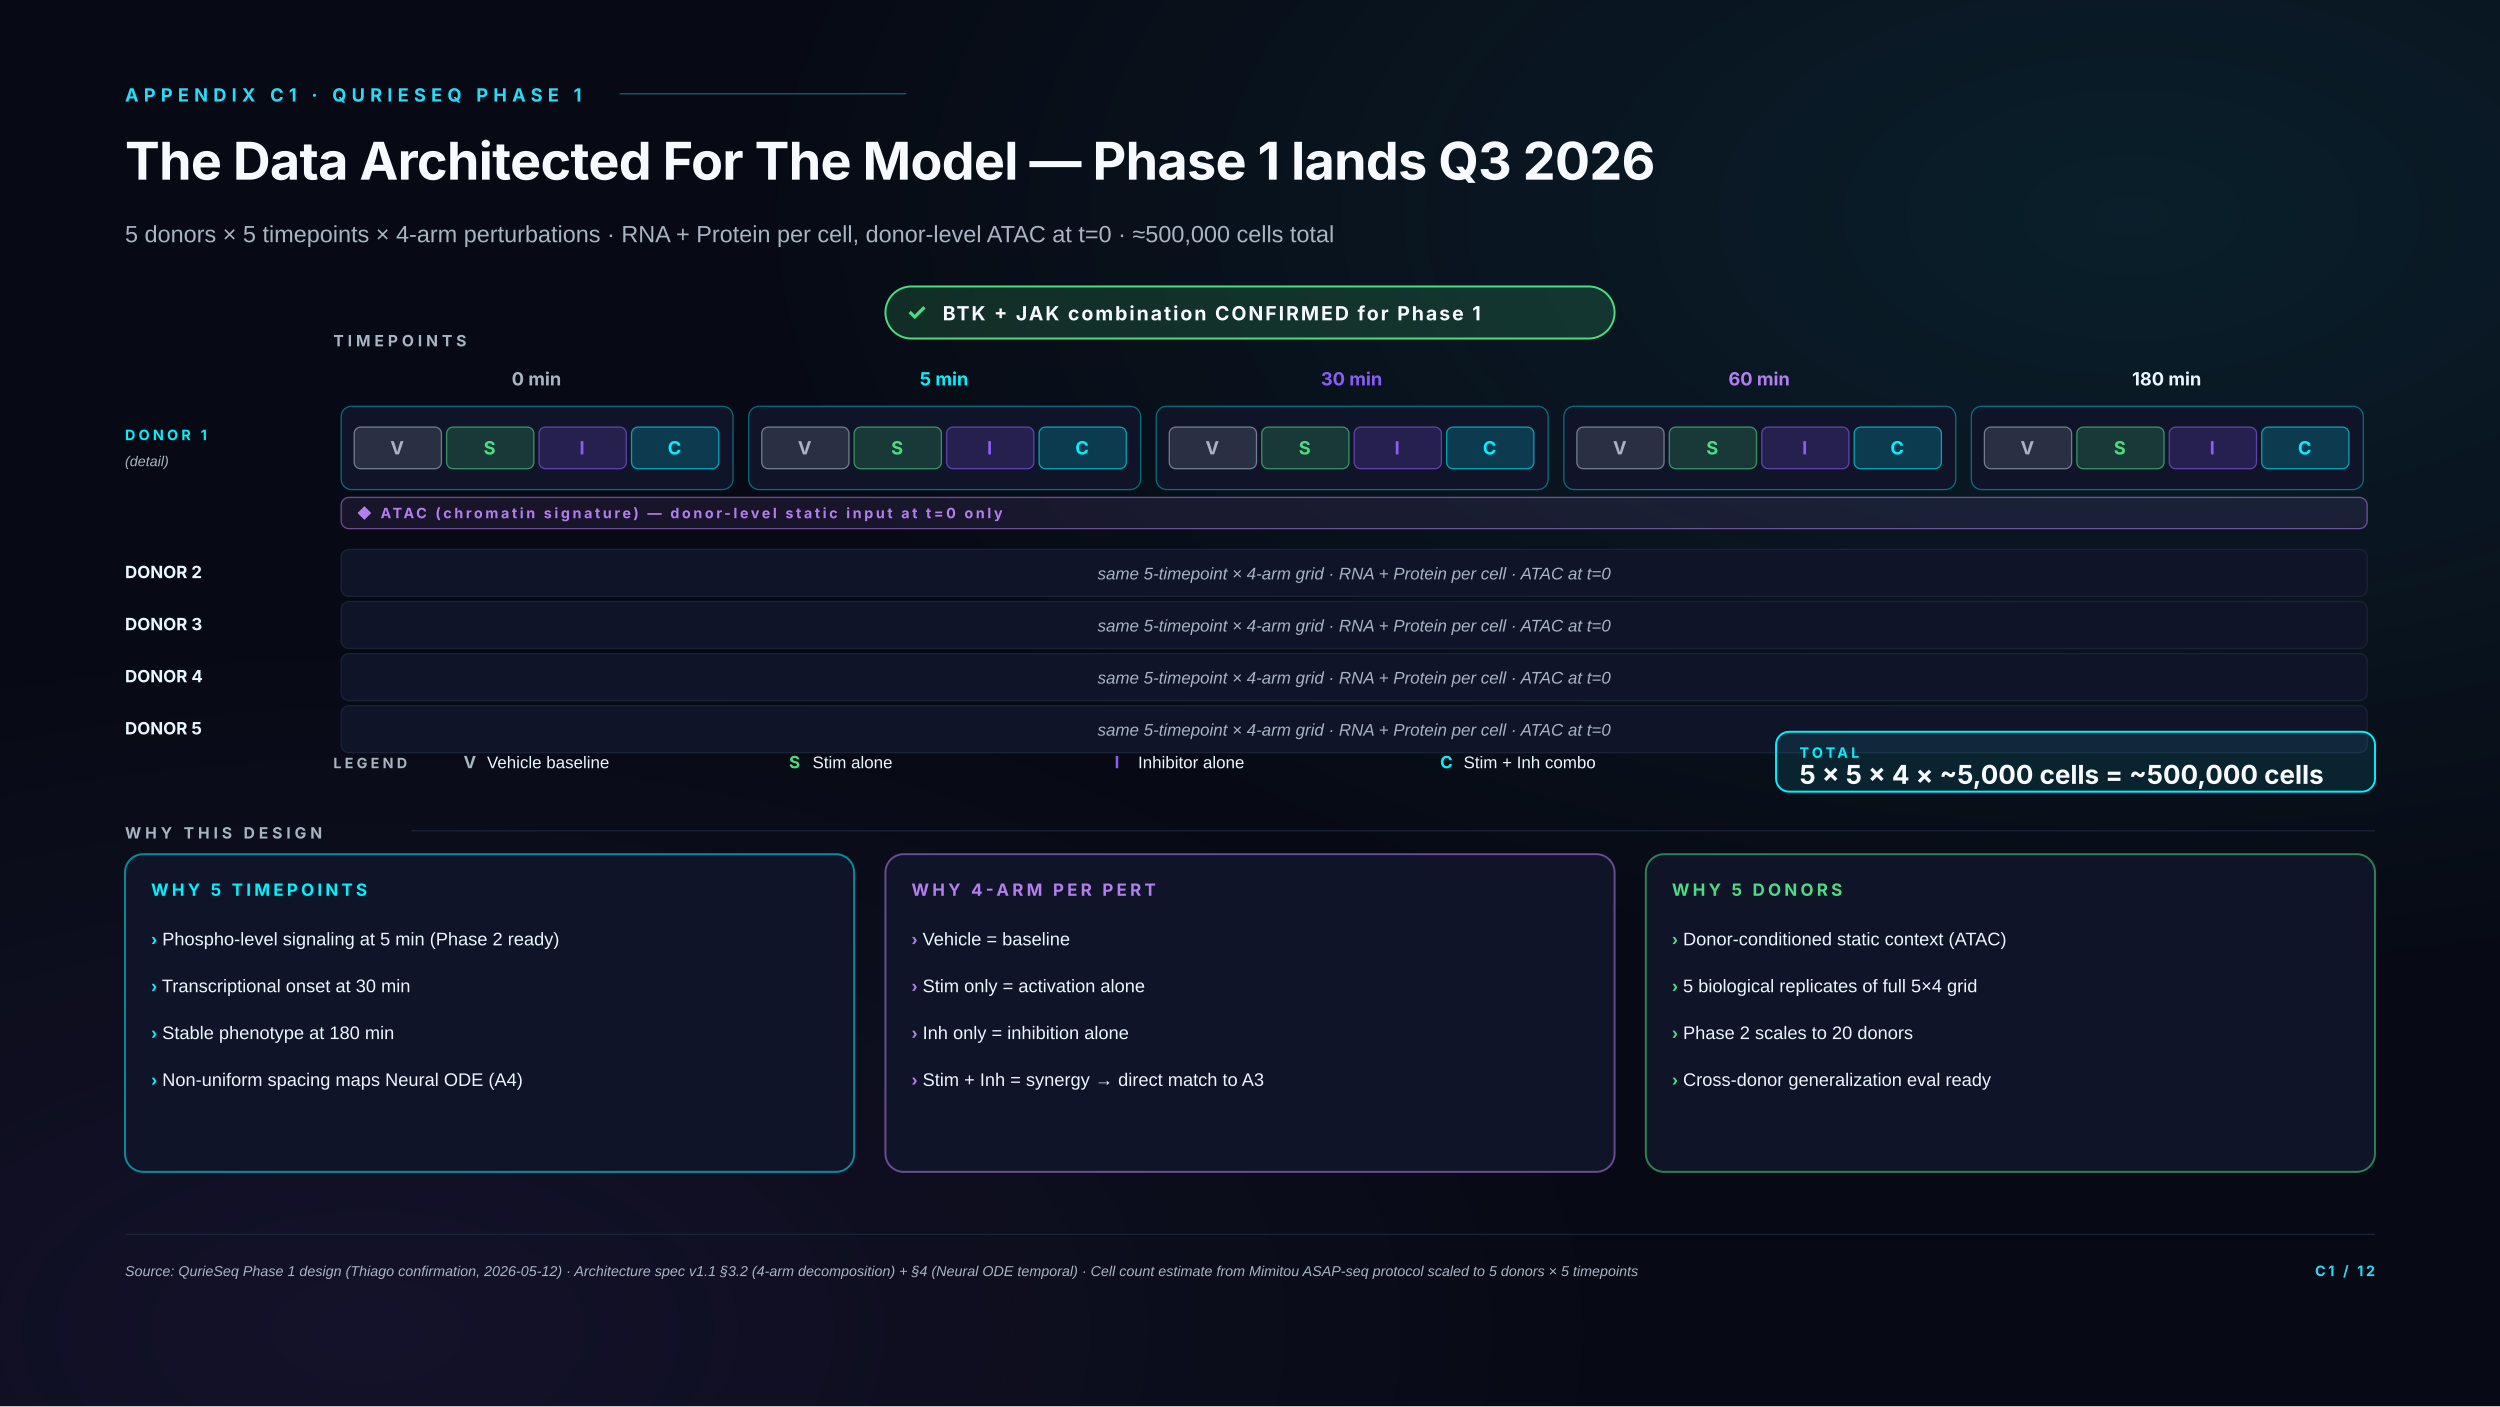
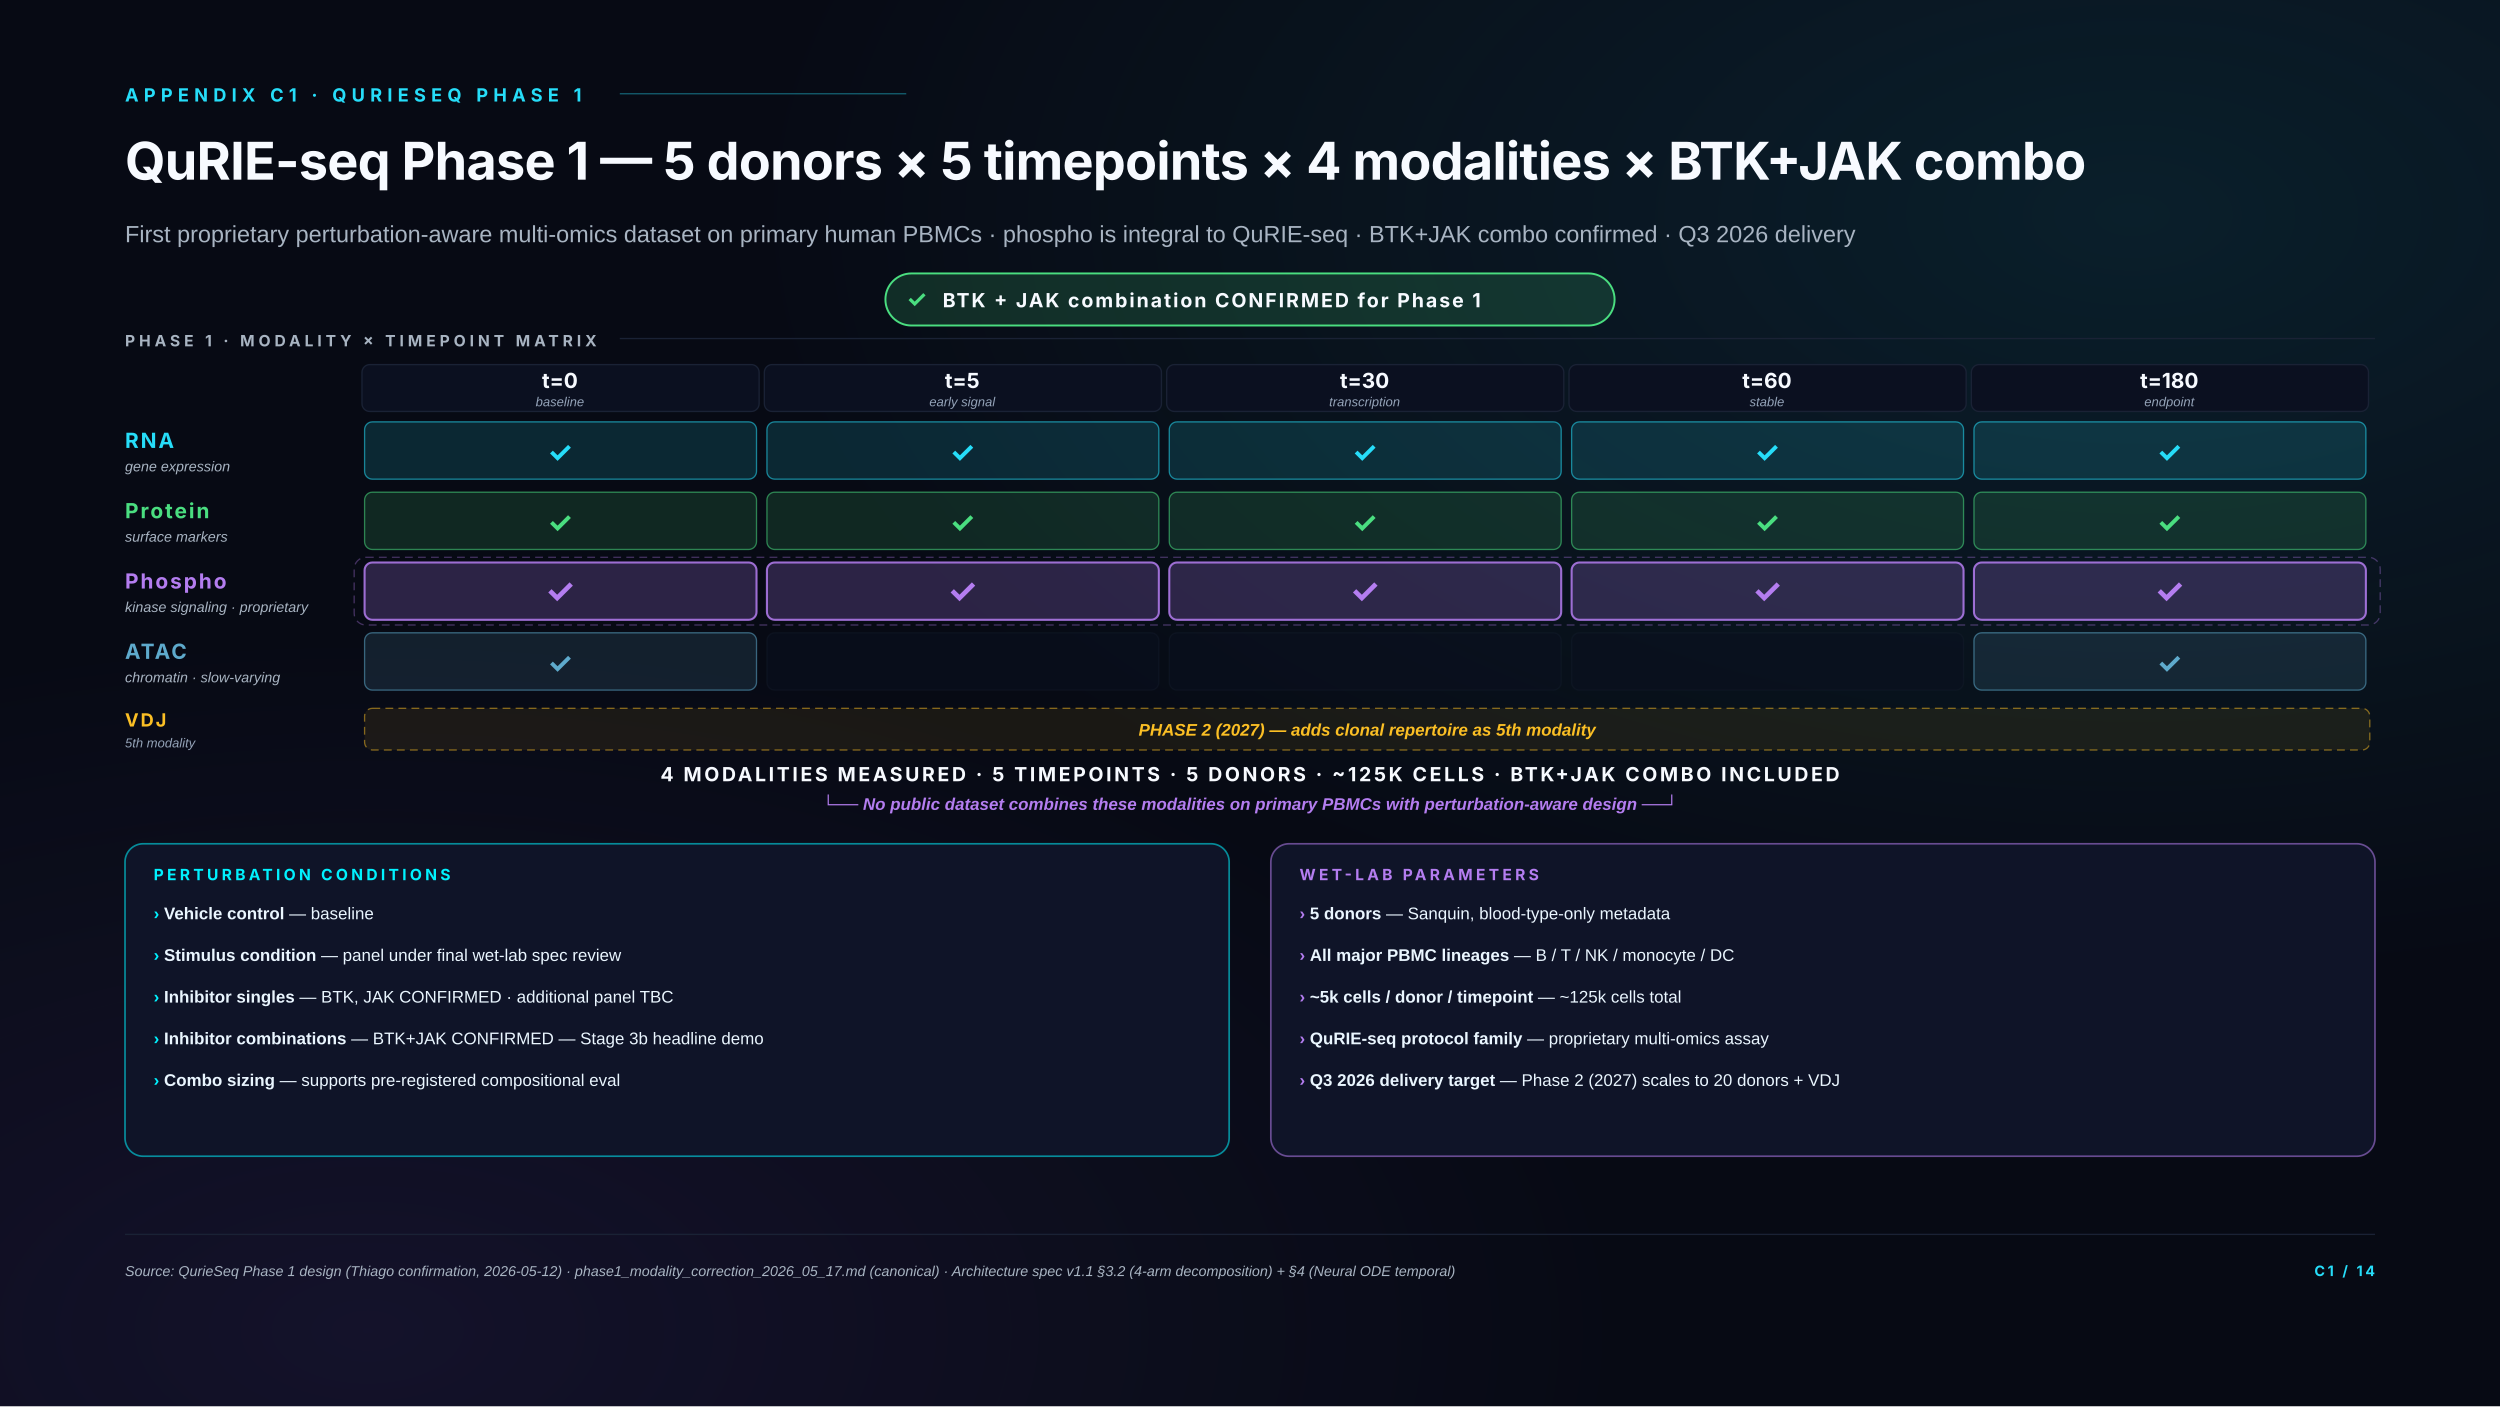
- <svg xmlns="http://www.w3.org/2000/svg" viewBox="0 0 1920 1080" width="1920" height="1080" role="img" aria-label="AIVC QurieSeq Phase 1 experimental design">
+ <svg xmlns="http://www.w3.org/2000/svg" viewBox="0 0 1920 1080" width="1920" height="1080" role="img" aria-label="AIVC QuRIE-seq Phase 1 modality × timepoint matrix">
  <rect width="1920" height="1080" fill="#070A14" />
  <defs>
    <radialGradient id="glow1" cx="0.85" cy="0.15" r="0.55">
      <stop offset="0%" stop-color="#26DDF9" stop-opacity="0.10" />
      <stop offset="100%" stop-color="#26DDF9" stop-opacity="0" />
    </radialGradient>
    <radialGradient id="glow2" cx="0.15" cy="0.95" r="0.5">
      <stop offset="0%" stop-color="#8B5CF6" stop-opacity="0.10" />
      <stop offset="100%" stop-color="#8B5CF6" stop-opacity="0" />
    </radialGradient>
  </defs>
  <rect width="1920" height="1080" fill="url(#glow1)" />
  <rect width="1920" height="1080" fill="url(#glow2)" />
  <text x="96" y="78" fill="#26DDF9" font-family="Inter, -apple-system, 'Helvetica Neue', Arial, sans-serif" font-size="14" font-weight="700" letter-spacing="4">APPENDIX C1 · QURIESEQ PHASE 1</text>
  <line x1="476" y1="72" x2="696" y2="72" stroke="#26DDF9" stroke-opacity="0.4" stroke-width="1" />
-   <text x="96" y="138" fill="#F7FAFF" font-family="Inter, -apple-system, 'Helvetica Neue', Arial, sans-serif" font-size="40" font-weight="700" letter-spacing="-0.5">The Data Architected For The Model — Phase 1 lands Q3 2026</text>
-   <text x="96" y="186" fill="#A8B4C2" font-family="Arial, Inter, 'Helvetica Neue', sans-serif" font-size="18" font-weight="400">5 donors × 5 timepoints × 4-arm perturbations · RNA + Protein per cell, donor-level ATAC at t=0 · ≈500,000 cells total</text>
-   <rect x="680" y="220" width="560" height="40" rx="20" fill="#4ADE80" fill-opacity="0.16" stroke="#4ADE80" stroke-width="1.5" />
-   <text x="696" y="246" fill="#4ADE80" font-family="Inter, -apple-system, 'Helvetica Neue', Arial, sans-serif" font-size="18" font-weight="700">✓</text>
-   <text x="724" y="246" fill="#F7FAFF" font-family="Inter, -apple-system, 'Helvetica Neue', Arial, sans-serif" font-size="15" font-weight="700" letter-spacing="1.5">BTK + JAK combination CONFIRMED for Phase 1</text>
-   <text x="256" y="266" fill="#A8B4C2" font-family="Inter, -apple-system, 'Helvetica Neue', Arial, sans-serif" font-size="12" font-weight="700" letter-spacing="3">TIMEPOINTS</text>
-   <text x="412" y="296" fill="#A8B4C2" font-family="Inter, -apple-system, 'Helvetica Neue', Arial, sans-serif" font-size="14" font-weight="700" text-anchor="middle">0 min</text>
-   <text x="725" y="296" fill="#00F2FF" font-family="Inter, -apple-system, 'Helvetica Neue', Arial, sans-serif" font-size="14" font-weight="700" text-anchor="middle">5 min</text>
-   <text x="1038" y="296" fill="#8B5CF6" font-family="Inter, -apple-system, 'Helvetica Neue', Arial, sans-serif" font-size="14" font-weight="700" text-anchor="middle">30 min</text>
-   <text x="1351" y="296" fill="#B47DF0" font-family="Inter, -apple-system, 'Helvetica Neue', Arial, sans-serif" font-size="14" font-weight="700" text-anchor="middle">60 min</text>
-   <text x="1664" y="296" fill="#EAF6FF" font-family="Inter, -apple-system, 'Helvetica Neue', Arial, sans-serif" font-size="14" font-weight="700" text-anchor="middle">180 min</text>
-   <text x="96" y="338" fill="#00F2FF" font-family="Inter, -apple-system, 'Helvetica Neue', Arial, sans-serif" font-size="11" font-weight="700" letter-spacing="2.5">DONOR 1</text>
-   <text x="96" y="358" fill="#A8B4C2" font-family="Arial, Inter, 'Helvetica Neue', sans-serif" font-size="11" font-weight="400" font-style="italic">(detail)</text>
-   <rect x="262" y="312" width="301" height="64" rx="8" fill="#0F1428" stroke="#00F2FF" stroke-width="1" stroke-opacity="0.4" />
-   <rect x="272" y="328" width="67" height="32" rx="5" fill="#A8B4C2" fill-opacity="0.18" stroke="#A8B4C2" stroke-width="1" stroke-opacity="0.6" />
-   <text x="305" y="349" fill="#A8B4C2" font-family="Inter, -apple-system, 'Helvetica Neue', Arial, sans-serif" font-size="14" font-weight="700" text-anchor="middle">V</text>
-   <rect x="343" y="328" width="67" height="32" rx="5" fill="#4ADE80" fill-opacity="0.18" stroke="#4ADE80" stroke-width="1" stroke-opacity="0.6" />
-   <text x="376" y="349" fill="#4ADE80" font-family="Inter, -apple-system, 'Helvetica Neue', Arial, sans-serif" font-size="14" font-weight="700" text-anchor="middle">S</text>
-   <rect x="414" y="328" width="67" height="32" rx="5" fill="#8B5CF6" fill-opacity="0.18" stroke="#8B5CF6" stroke-width="1" stroke-opacity="0.6" />
-   <text x="447" y="349" fill="#8B5CF6" font-family="Inter, -apple-system, 'Helvetica Neue', Arial, sans-serif" font-size="14" font-weight="700" text-anchor="middle">I</text>
-   <rect x="485" y="328" width="67" height="32" rx="5" fill="#00F2FF" fill-opacity="0.18" stroke="#00F2FF" stroke-width="1" stroke-opacity="0.6" />
-   <text x="518" y="349" fill="#00F2FF" font-family="Inter, -apple-system, 'Helvetica Neue', Arial, sans-serif" font-size="14" font-weight="700" text-anchor="middle">C</text>
-   <rect x="575" y="312" width="301" height="64" rx="8" fill="#0F1428" stroke="#00F2FF" stroke-width="1" stroke-opacity="0.4" />
-   <rect x="585" y="328" width="67" height="32" rx="5" fill="#A8B4C2" fill-opacity="0.18" stroke="#A8B4C2" stroke-width="1" stroke-opacity="0.6" />
-   <text x="618" y="349" fill="#A8B4C2" font-family="Inter, -apple-system, 'Helvetica Neue', Arial, sans-serif" font-size="14" font-weight="700" text-anchor="middle">V</text>
-   <rect x="656" y="328" width="67" height="32" rx="5" fill="#4ADE80" fill-opacity="0.18" stroke="#4ADE80" stroke-width="1" stroke-opacity="0.6" />
-   <text x="689" y="349" fill="#4ADE80" font-family="Inter, -apple-system, 'Helvetica Neue', Arial, sans-serif" font-size="14" font-weight="700" text-anchor="middle">S</text>
-   <rect x="727" y="328" width="67" height="32" rx="5" fill="#8B5CF6" fill-opacity="0.18" stroke="#8B5CF6" stroke-width="1" stroke-opacity="0.6" />
-   <text x="760" y="349" fill="#8B5CF6" font-family="Inter, -apple-system, 'Helvetica Neue', Arial, sans-serif" font-size="14" font-weight="700" text-anchor="middle">I</text>
-   <rect x="798" y="328" width="67" height="32" rx="5" fill="#00F2FF" fill-opacity="0.18" stroke="#00F2FF" stroke-width="1" stroke-opacity="0.6" />
-   <text x="831" y="349" fill="#00F2FF" font-family="Inter, -apple-system, 'Helvetica Neue', Arial, sans-serif" font-size="14" font-weight="700" text-anchor="middle">C</text>
-   <rect x="888" y="312" width="301" height="64" rx="8" fill="#0F1428" stroke="#00F2FF" stroke-width="1" stroke-opacity="0.4" />
-   <rect x="898" y="328" width="67" height="32" rx="5" fill="#A8B4C2" fill-opacity="0.18" stroke="#A8B4C2" stroke-width="1" stroke-opacity="0.6" />
-   <text x="931" y="349" fill="#A8B4C2" font-family="Inter, -apple-system, 'Helvetica Neue', Arial, sans-serif" font-size="14" font-weight="700" text-anchor="middle">V</text>
-   <rect x="969" y="328" width="67" height="32" rx="5" fill="#4ADE80" fill-opacity="0.18" stroke="#4ADE80" stroke-width="1" stroke-opacity="0.6" />
-   <text x="1002" y="349" fill="#4ADE80" font-family="Inter, -apple-system, 'Helvetica Neue', Arial, sans-serif" font-size="14" font-weight="700" text-anchor="middle">S</text>
-   <rect x="1040" y="328" width="67" height="32" rx="5" fill="#8B5CF6" fill-opacity="0.18" stroke="#8B5CF6" stroke-width="1" stroke-opacity="0.6" />
-   <text x="1073" y="349" fill="#8B5CF6" font-family="Inter, -apple-system, 'Helvetica Neue', Arial, sans-serif" font-size="14" font-weight="700" text-anchor="middle">I</text>
-   <rect x="1111" y="328" width="67" height="32" rx="5" fill="#00F2FF" fill-opacity="0.18" stroke="#00F2FF" stroke-width="1" stroke-opacity="0.6" />
-   <text x="1144" y="349" fill="#00F2FF" font-family="Inter, -apple-system, 'Helvetica Neue', Arial, sans-serif" font-size="14" font-weight="700" text-anchor="middle">C</text>
-   <rect x="1201" y="312" width="301" height="64" rx="8" fill="#0F1428" stroke="#00F2FF" stroke-width="1" stroke-opacity="0.4" />
-   <rect x="1211" y="328" width="67" height="32" rx="5" fill="#A8B4C2" fill-opacity="0.18" stroke="#A8B4C2" stroke-width="1" stroke-opacity="0.6" />
-   <text x="1244" y="349" fill="#A8B4C2" font-family="Inter, -apple-system, 'Helvetica Neue', Arial, sans-serif" font-size="14" font-weight="700" text-anchor="middle">V</text>
-   <rect x="1282" y="328" width="67" height="32" rx="5" fill="#4ADE80" fill-opacity="0.18" stroke="#4ADE80" stroke-width="1" stroke-opacity="0.6" />
-   <text x="1315" y="349" fill="#4ADE80" font-family="Inter, -apple-system, 'Helvetica Neue', Arial, sans-serif" font-size="14" font-weight="700" text-anchor="middle">S</text>
-   <rect x="1353" y="328" width="67" height="32" rx="5" fill="#8B5CF6" fill-opacity="0.18" stroke="#8B5CF6" stroke-width="1" stroke-opacity="0.6" />
-   <text x="1386" y="349" fill="#8B5CF6" font-family="Inter, -apple-system, 'Helvetica Neue', Arial, sans-serif" font-size="14" font-weight="700" text-anchor="middle">I</text>
-   <rect x="1424" y="328" width="67" height="32" rx="5" fill="#00F2FF" fill-opacity="0.18" stroke="#00F2FF" stroke-width="1" stroke-opacity="0.6" />
-   <text x="1457" y="349" fill="#00F2FF" font-family="Inter, -apple-system, 'Helvetica Neue', Arial, sans-serif" font-size="14" font-weight="700" text-anchor="middle">C</text>
-   <rect x="1514" y="312" width="301" height="64" rx="8" fill="#0F1428" stroke="#00F2FF" stroke-width="1" stroke-opacity="0.4" />
-   <rect x="1524" y="328" width="67" height="32" rx="5" fill="#A8B4C2" fill-opacity="0.18" stroke="#A8B4C2" stroke-width="1" stroke-opacity="0.6" />
-   <text x="1557" y="349" fill="#A8B4C2" font-family="Inter, -apple-system, 'Helvetica Neue', Arial, sans-serif" font-size="14" font-weight="700" text-anchor="middle">V</text>
-   <rect x="1595" y="328" width="67" height="32" rx="5" fill="#4ADE80" fill-opacity="0.18" stroke="#4ADE80" stroke-width="1" stroke-opacity="0.6" />
-   <text x="1628" y="349" fill="#4ADE80" font-family="Inter, -apple-system, 'Helvetica Neue', Arial, sans-serif" font-size="14" font-weight="700" text-anchor="middle">S</text>
-   <rect x="1666" y="328" width="67" height="32" rx="5" fill="#8B5CF6" fill-opacity="0.18" stroke="#8B5CF6" stroke-width="1" stroke-opacity="0.6" />
-   <text x="1699" y="349" fill="#8B5CF6" font-family="Inter, -apple-system, 'Helvetica Neue', Arial, sans-serif" font-size="14" font-weight="700" text-anchor="middle">I</text>
-   <rect x="1737" y="328" width="67" height="32" rx="5" fill="#00F2FF" fill-opacity="0.18" stroke="#00F2FF" stroke-width="1" stroke-opacity="0.6" />
-   <text x="1770" y="349" fill="#00F2FF" font-family="Inter, -apple-system, 'Helvetica Neue', Arial, sans-serif" font-size="14" font-weight="700" text-anchor="middle">C</text>
-   <rect x="262" y="382" width="1556" height="24" rx="6" fill="#B47DF0" fill-opacity="0.10" stroke="#B47DF0" stroke-width="1" stroke-opacity="0.55" />
-   <text x="274" y="398" fill="#B47DF0" font-family="Inter, -apple-system, 'Helvetica Neue', Arial, sans-serif" font-size="11" font-weight="700" letter-spacing="2">◆ ATAC (chromatin signature) — donor-level static input at t=0 only</text>
-   <text x="96" y="444" fill="#EAF6FF" font-family="Inter, -apple-system, 'Helvetica Neue', Arial, sans-serif" font-size="13" font-weight="700">DONOR 2</text>
-   <rect x="262" y="422" width="1556" height="36" rx="6" fill="#0F1428" stroke="#1A2235" stroke-width="1" />
-   <text x="1040" y="445" fill="#A8B4C2" font-family="Arial, Inter, 'Helvetica Neue', sans-serif" font-size="13" font-weight="400" font-style="italic" text-anchor="middle">same 5-timepoint × 4-arm grid · RNA + Protein per cell · ATAC at t=0</text>
-   <text x="96" y="484" fill="#EAF6FF" font-family="Inter, -apple-system, 'Helvetica Neue', Arial, sans-serif" font-size="13" font-weight="700">DONOR 3</text>
-   <rect x="262" y="462" width="1556" height="36" rx="6" fill="#0F1428" stroke="#1A2235" stroke-width="1" />
-   <text x="1040" y="485" fill="#A8B4C2" font-family="Arial, Inter, 'Helvetica Neue', sans-serif" font-size="13" font-weight="400" font-style="italic" text-anchor="middle">same 5-timepoint × 4-arm grid · RNA + Protein per cell · ATAC at t=0</text>
-   <text x="96" y="524" fill="#EAF6FF" font-family="Inter, -apple-system, 'Helvetica Neue', Arial, sans-serif" font-size="13" font-weight="700">DONOR 4</text>
-   <rect x="262" y="502" width="1556" height="36" rx="6" fill="#0F1428" stroke="#1A2235" stroke-width="1" />
-   <text x="1040" y="525" fill="#A8B4C2" font-family="Arial, Inter, 'Helvetica Neue', sans-serif" font-size="13" font-weight="400" font-style="italic" text-anchor="middle">same 5-timepoint × 4-arm grid · RNA + Protein per cell · ATAC at t=0</text>
-   <text x="96" y="564" fill="#EAF6FF" font-family="Inter, -apple-system, 'Helvetica Neue', Arial, sans-serif" font-size="13" font-weight="700">DONOR 5</text>
-   <rect x="262" y="542" width="1556" height="36" rx="6" fill="#0F1428" stroke="#1A2235" stroke-width="1" />
-   <text x="1040" y="565" fill="#A8B4C2" font-family="Arial, Inter, 'Helvetica Neue', sans-serif" font-size="13" font-weight="400" font-style="italic" text-anchor="middle">same 5-timepoint × 4-arm grid · RNA + Protein per cell · ATAC at t=0</text>
-   <text x="256" y="590" fill="#A8B4C2" font-family="Inter, -apple-system, 'Helvetica Neue', Arial, sans-serif" font-size="11" font-weight="700" letter-spacing="2.5">LEGEND</text>
-   <text x="356" y="590" fill="#A8B4C2" font-family="Inter, -apple-system, 'Helvetica Neue', Arial, sans-serif" font-size="13" font-weight="700">V</text>
-   <text x="374" y="590" fill="#EAF6FF" font-family="Arial, Inter, 'Helvetica Neue', sans-serif" font-size="13" font-weight="400">Vehicle baseline</text>
-   <text x="606" y="590" fill="#4ADE80" font-family="Inter, -apple-system, 'Helvetica Neue', Arial, sans-serif" font-size="13" font-weight="700">S</text>
-   <text x="624" y="590" fill="#EAF6FF" font-family="Arial, Inter, 'Helvetica Neue', sans-serif" font-size="13" font-weight="400">Stim alone</text>
-   <text x="856" y="590" fill="#8B5CF6" font-family="Inter, -apple-system, 'Helvetica Neue', Arial, sans-serif" font-size="13" font-weight="700">I</text>
-   <text x="874" y="590" fill="#EAF6FF" font-family="Arial, Inter, 'Helvetica Neue', sans-serif" font-size="13" font-weight="400">Inhibitor alone</text>
-   <text x="1106" y="590" fill="#00F2FF" font-family="Inter, -apple-system, 'Helvetica Neue', Arial, sans-serif" font-size="13" font-weight="700">C</text>
-   <text x="1124" y="590" fill="#EAF6FF" font-family="Arial, Inter, 'Helvetica Neue', sans-serif" font-size="13" font-weight="400">Stim + Inh combo</text>
-   <rect x="1364" y="562" width="460" height="46" rx="10" fill="#26DDF9" fill-opacity="0.10" stroke="#00F2FF" stroke-width="1.5" />
-   <text x="1382" y="582" fill="#00F2FF" font-family="Inter, -apple-system, 'Helvetica Neue', Arial, sans-serif" font-size="11" font-weight="700" letter-spacing="2.5">TOTAL</text>
-   <text x="1382" y="602" fill="#F7FAFF" font-family="Inter, -apple-system, 'Helvetica Neue', Arial, sans-serif" font-size="20" font-weight="700">5 × 5 × 4 × ~5,000 cells = ~500,000 cells</text>
-   <text x="96" y="644" fill="#A8B4C2" font-family="Inter, -apple-system, 'Helvetica Neue', Arial, sans-serif" font-size="12" font-weight="700" letter-spacing="3">WHY THIS DESIGN</text>
-   <line x1="316" y1="638" x2="1824" y2="638" stroke="#1A2235" stroke-width="1" />
-   <rect x="96" y="656" width="560" height="244" rx="14" fill="#0F1428" stroke="#00F2FF" stroke-width="1.5" stroke-opacity="0.55" />
-   <text x="116" y="688" fill="#00F2FF" font-family="Inter, -apple-system, 'Helvetica Neue', Arial, sans-serif" font-size="13" font-weight="700" letter-spacing="2.5">WHY 5 TIMEPOINTS</text>
-   <text x="116" y="726" fill="#EAF6FF" font-family="Arial, Inter, 'Helvetica Neue', sans-serif" font-size="14" font-weight="400">
-     <tspan fill="#00F2FF" font-weight="700">›</tspan>  Phospho-level signaling at 5 min (Phase 2 ready)</text>
-   <text x="116" y="762" fill="#EAF6FF" font-family="Arial, Inter, 'Helvetica Neue', sans-serif" font-size="14" font-weight="400">
-     <tspan fill="#00F2FF" font-weight="700">›</tspan>  Transcriptional onset at 30 min</text>
-   <text x="116" y="798" fill="#EAF6FF" font-family="Arial, Inter, 'Helvetica Neue', sans-serif" font-size="14" font-weight="400">
-     <tspan fill="#00F2FF" font-weight="700">›</tspan>  Stable phenotype at 180 min</text>
-   <text x="116" y="834" fill="#EAF6FF" font-family="Arial, Inter, 'Helvetica Neue', sans-serif" font-size="14" font-weight="400">
-     <tspan fill="#00F2FF" font-weight="700">›</tspan>  Non-uniform spacing maps Neural ODE (A4)</text>
-   <rect x="680" y="656" width="560" height="244" rx="14" fill="#0F1428" stroke="#B47DF0" stroke-width="1.5" stroke-opacity="0.55" />
-   <text x="700" y="688" fill="#B47DF0" font-family="Inter, -apple-system, 'Helvetica Neue', Arial, sans-serif" font-size="13" font-weight="700" letter-spacing="2.5">WHY 4-ARM PER PERT</text>
-   <text x="700" y="726" fill="#EAF6FF" font-family="Arial, Inter, 'Helvetica Neue', sans-serif" font-size="14" font-weight="400">
-     <tspan fill="#B47DF0" font-weight="700">›</tspan>  Vehicle = baseline</text>
-   <text x="700" y="762" fill="#EAF6FF" font-family="Arial, Inter, 'Helvetica Neue', sans-serif" font-size="14" font-weight="400">
-     <tspan fill="#B47DF0" font-weight="700">›</tspan>  Stim only = activation alone</text>
-   <text x="700" y="798" fill="#EAF6FF" font-family="Arial, Inter, 'Helvetica Neue', sans-serif" font-size="14" font-weight="400">
-     <tspan fill="#B47DF0" font-weight="700">›</tspan>  Inh only = inhibition alone</text>
-   <text x="700" y="834" fill="#EAF6FF" font-family="Arial, Inter, 'Helvetica Neue', sans-serif" font-size="14" font-weight="400">
-     <tspan fill="#B47DF0" font-weight="700">›</tspan>  Stim + Inh = synergy → direct match to A3</text>
-   <rect x="1264" y="656" width="560" height="244" rx="14" fill="#0F1428" stroke="#4ADE80" stroke-width="1.5" stroke-opacity="0.55" />
-   <text x="1284" y="688" fill="#4ADE80" font-family="Inter, -apple-system, 'Helvetica Neue', Arial, sans-serif" font-size="13" font-weight="700" letter-spacing="2.5">WHY 5 DONORS</text>
-   <text x="1284" y="726" fill="#EAF6FF" font-family="Arial, Inter, 'Helvetica Neue', sans-serif" font-size="14" font-weight="400">
-     <tspan fill="#4ADE80" font-weight="700">›</tspan>  Donor-conditioned static context (ATAC)</text>
-   <text x="1284" y="762" fill="#EAF6FF" font-family="Arial, Inter, 'Helvetica Neue', sans-serif" font-size="14" font-weight="400">
-     <tspan fill="#4ADE80" font-weight="700">›</tspan>  5 biological replicates of full 5×4 grid</text>
-   <text x="1284" y="798" fill="#EAF6FF" font-family="Arial, Inter, 'Helvetica Neue', sans-serif" font-size="14" font-weight="400">
-     <tspan fill="#4ADE80" font-weight="700">›</tspan>  Phase 2 scales to 20 donors</text>
-   <text x="1284" y="834" fill="#EAF6FF" font-family="Arial, Inter, 'Helvetica Neue', sans-serif" font-size="14" font-weight="400">
-     <tspan fill="#4ADE80" font-weight="700">›</tspan>  Cross-donor generalization eval ready</text>
+   <text x="96" y="138" fill="#F7FAFF" font-family="Inter, -apple-system, 'Helvetica Neue', Arial, sans-serif" font-size="40" font-weight="700" letter-spacing="-0.5">QuRIE-seq Phase 1 — 5 donors × 5 timepoints × 4 modalities × BTK+JAK combo</text>
+   <text x="96" y="186" fill="#A8B4C2" font-family="Arial, Inter, 'Helvetica Neue', sans-serif" font-size="18" font-weight="400">First proprietary perturbation-aware multi-omics dataset on primary human PBMCs · phospho is integral to QuRIE-seq · BTK+JAK combo confirmed · Q3 2026 delivery</text>
+   <rect x="680" y="210" width="560" height="40" rx="20" fill="#4ADE80" fill-opacity="0.16" stroke="#4ADE80" stroke-width="1.5" />
+   <text x="696" y="236" fill="#4ADE80" font-family="Inter, -apple-system, 'Helvetica Neue', Arial, sans-serif" font-size="18" font-weight="700">✓</text>
+   <text x="724" y="236" fill="#F7FAFF" font-family="Inter, -apple-system, 'Helvetica Neue', Arial, sans-serif" font-size="15" font-weight="700" letter-spacing="1.5">BTK + JAK combination CONFIRMED for Phase 1</text>
+   <text x="96" y="266" fill="#A8B4C2" font-family="Inter, -apple-system, 'Helvetica Neue', Arial, sans-serif" font-size="12" font-weight="700" letter-spacing="3">PHASE 1 · MODALITY × TIMEPOINT MATRIX</text>
+   <line x1="476" y1="260" x2="1824" y2="260" stroke="#1A2235" stroke-width="1" />
+   <rect x="278" y="280" width="305" height="36" rx="6" fill="#0B1020" stroke="#1A2235" stroke-width="1" />
+   <text x="430" y="298" fill="#F7FAFF" font-family="Inter, -apple-system, 'Helvetica Neue', Arial, sans-serif" font-size="16" font-weight="700" text-anchor="middle">t=0</text>
+   <text x="430" y="312" fill="#94A3B8" font-family="Arial, Inter, 'Helvetica Neue', sans-serif" font-size="10" font-style="italic" text-anchor="middle">baseline</text>
+   <rect x="587" y="280" width="305" height="36" rx="6" fill="#0B1020" stroke="#1A2235" stroke-width="1" />
+   <text x="739" y="298" fill="#F7FAFF" font-family="Inter, -apple-system, 'Helvetica Neue', Arial, sans-serif" font-size="16" font-weight="700" text-anchor="middle">t=5</text>
+   <text x="739" y="312" fill="#94A3B8" font-family="Arial, Inter, 'Helvetica Neue', sans-serif" font-size="10" font-style="italic" text-anchor="middle">early signal</text>
+   <rect x="896" y="280" width="305" height="36" rx="6" fill="#0B1020" stroke="#1A2235" stroke-width="1" />
+   <text x="1048" y="298" fill="#F7FAFF" font-family="Inter, -apple-system, 'Helvetica Neue', Arial, sans-serif" font-size="16" font-weight="700" text-anchor="middle">t=30</text>
+   <text x="1048" y="312" fill="#94A3B8" font-family="Arial, Inter, 'Helvetica Neue', sans-serif" font-size="10" font-style="italic" text-anchor="middle">transcription</text>
+   <rect x="1205" y="280" width="305" height="36" rx="6" fill="#0B1020" stroke="#1A2235" stroke-width="1" />
+   <text x="1357" y="298" fill="#F7FAFF" font-family="Inter, -apple-system, 'Helvetica Neue', Arial, sans-serif" font-size="16" font-weight="700" text-anchor="middle">t=60</text>
+   <text x="1357" y="312" fill="#94A3B8" font-family="Arial, Inter, 'Helvetica Neue', sans-serif" font-size="10" font-style="italic" text-anchor="middle">stable</text>
+   <rect x="1514" y="280" width="305" height="36" rx="6" fill="#0B1020" stroke="#1A2235" stroke-width="1" />
+   <text x="1666" y="298" fill="#F7FAFF" font-family="Inter, -apple-system, 'Helvetica Neue', Arial, sans-serif" font-size="16" font-weight="700" text-anchor="middle">t=180</text>
+   <text x="1666" y="312" fill="#94A3B8" font-family="Arial, Inter, 'Helvetica Neue', sans-serif" font-size="10" font-style="italic" text-anchor="middle">endpoint</text>
+   <text x="96" y="344" fill="#26DDF9" font-family="Inter, -apple-system, 'Helvetica Neue', Arial, sans-serif" font-size="16" font-weight="700" letter-spacing="1.5">RNA</text>
+   <text x="96" y="362" fill="#A8B4C2" font-family="Arial, Inter, 'Helvetica Neue', sans-serif" font-size="11" font-style="italic">gene expression</text>
+   <rect x="280" y="324" width="301" height="44" rx="6" fill="#26DDF9" fill-opacity="0.14" stroke="#26DDF9" stroke-width="1" stroke-opacity="0.55" />
+   <text x="430" y="355" fill="#26DDF9" font-family="Inter, -apple-system, 'Helvetica Neue', Arial, sans-serif" font-size="22" font-weight="700" text-anchor="middle">✓</text>
+   <rect x="589" y="324" width="301" height="44" rx="6" fill="#26DDF9" fill-opacity="0.14" stroke="#26DDF9" stroke-width="1" stroke-opacity="0.55" />
+   <text x="739" y="355" fill="#26DDF9" font-family="Inter, -apple-system, 'Helvetica Neue', Arial, sans-serif" font-size="22" font-weight="700" text-anchor="middle">✓</text>
+   <rect x="898" y="324" width="301" height="44" rx="6" fill="#26DDF9" fill-opacity="0.14" stroke="#26DDF9" stroke-width="1" stroke-opacity="0.55" />
+   <text x="1048" y="355" fill="#26DDF9" font-family="Inter, -apple-system, 'Helvetica Neue', Arial, sans-serif" font-size="22" font-weight="700" text-anchor="middle">✓</text>
+   <rect x="1207" y="324" width="301" height="44" rx="6" fill="#26DDF9" fill-opacity="0.14" stroke="#26DDF9" stroke-width="1" stroke-opacity="0.55" />
+   <text x="1357" y="355" fill="#26DDF9" font-family="Inter, -apple-system, 'Helvetica Neue', Arial, sans-serif" font-size="22" font-weight="700" text-anchor="middle">✓</text>
+   <rect x="1516" y="324" width="301" height="44" rx="6" fill="#26DDF9" fill-opacity="0.14" stroke="#26DDF9" stroke-width="1" stroke-opacity="0.55" />
+   <text x="1666" y="355" fill="#26DDF9" font-family="Inter, -apple-system, 'Helvetica Neue', Arial, sans-serif" font-size="22" font-weight="700" text-anchor="middle">✓</text>
+   <text x="96" y="398" fill="#4ADE80" font-family="Inter, -apple-system, 'Helvetica Neue', Arial, sans-serif" font-size="16" font-weight="700" letter-spacing="1.5">Protein</text>
+   <text x="96" y="416" fill="#A8B4C2" font-family="Arial, Inter, 'Helvetica Neue', sans-serif" font-size="11" font-style="italic">surface markers</text>
+   <rect x="280" y="378" width="301" height="44" rx="6" fill="#4ADE80" fill-opacity="0.14" stroke="#4ADE80" stroke-width="1" stroke-opacity="0.55" />
+   <text x="430" y="409" fill="#4ADE80" font-family="Inter, -apple-system, 'Helvetica Neue', Arial, sans-serif" font-size="22" font-weight="700" text-anchor="middle">✓</text>
+   <rect x="589" y="378" width="301" height="44" rx="6" fill="#4ADE80" fill-opacity="0.14" stroke="#4ADE80" stroke-width="1" stroke-opacity="0.55" />
+   <text x="739" y="409" fill="#4ADE80" font-family="Inter, -apple-system, 'Helvetica Neue', Arial, sans-serif" font-size="22" font-weight="700" text-anchor="middle">✓</text>
+   <rect x="898" y="378" width="301" height="44" rx="6" fill="#4ADE80" fill-opacity="0.14" stroke="#4ADE80" stroke-width="1" stroke-opacity="0.55" />
+   <text x="1048" y="409" fill="#4ADE80" font-family="Inter, -apple-system, 'Helvetica Neue', Arial, sans-serif" font-size="22" font-weight="700" text-anchor="middle">✓</text>
+   <rect x="1207" y="378" width="301" height="44" rx="6" fill="#4ADE80" fill-opacity="0.14" stroke="#4ADE80" stroke-width="1" stroke-opacity="0.55" />
+   <text x="1357" y="409" fill="#4ADE80" font-family="Inter, -apple-system, 'Helvetica Neue', Arial, sans-serif" font-size="22" font-weight="700" text-anchor="middle">✓</text>
+   <rect x="1516" y="378" width="301" height="44" rx="6" fill="#4ADE80" fill-opacity="0.14" stroke="#4ADE80" stroke-width="1" stroke-opacity="0.55" />
+   <text x="1666" y="409" fill="#4ADE80" font-family="Inter, -apple-system, 'Helvetica Neue', Arial, sans-serif" font-size="22" font-weight="700" text-anchor="middle">✓</text>
+   <text x="96" y="452" fill="#B47DF0" font-family="Inter, -apple-system, 'Helvetica Neue', Arial, sans-serif" font-size="16" font-weight="700" letter-spacing="1.5">Phospho</text>
+   <text x="96" y="470" fill="#A8B4C2" font-family="Arial, Inter, 'Helvetica Neue', sans-serif" font-size="11" font-style="italic">kinase signaling · proprietary</text>
+   <rect x="280" y="432" width="301" height="44" rx="6" fill="#B47DF0" fill-opacity="0.22" stroke="#B47DF0" stroke-width="1.6" stroke-opacity="0.85" />
+   <text x="430" y="463" fill="#B47DF0" font-family="Inter, -apple-system, 'Helvetica Neue', Arial, sans-serif" font-size="26" font-weight="700" text-anchor="middle">✓</text>
+   <rect x="589" y="432" width="301" height="44" rx="6" fill="#B47DF0" fill-opacity="0.22" stroke="#B47DF0" stroke-width="1.6" stroke-opacity="0.85" />
+   <text x="739" y="463" fill="#B47DF0" font-family="Inter, -apple-system, 'Helvetica Neue', Arial, sans-serif" font-size="26" font-weight="700" text-anchor="middle">✓</text>
+   <rect x="898" y="432" width="301" height="44" rx="6" fill="#B47DF0" fill-opacity="0.22" stroke="#B47DF0" stroke-width="1.6" stroke-opacity="0.85" />
+   <text x="1048" y="463" fill="#B47DF0" font-family="Inter, -apple-system, 'Helvetica Neue', Arial, sans-serif" font-size="26" font-weight="700" text-anchor="middle">✓</text>
+   <rect x="1207" y="432" width="301" height="44" rx="6" fill="#B47DF0" fill-opacity="0.22" stroke="#B47DF0" stroke-width="1.6" stroke-opacity="0.85" />
+   <text x="1357" y="463" fill="#B47DF0" font-family="Inter, -apple-system, 'Helvetica Neue', Arial, sans-serif" font-size="26" font-weight="700" text-anchor="middle">✓</text>
+   <rect x="1516" y="432" width="301" height="44" rx="6" fill="#B47DF0" fill-opacity="0.22" stroke="#B47DF0" stroke-width="1.6" stroke-opacity="0.85" />
+   <text x="1666" y="463" fill="#B47DF0" font-family="Inter, -apple-system, 'Helvetica Neue', Arial, sans-serif" font-size="26" font-weight="700" text-anchor="middle">✓</text>
+   <rect x="272" y="428" width="1556" height="52" rx="9" fill="none" stroke="#B47DF0" stroke-width="1" stroke-opacity="0.35" stroke-dasharray="6 4" />
+   <text x="96" y="506" fill="#5EAACC" font-family="Inter, -apple-system, 'Helvetica Neue', Arial, sans-serif" font-size="16" font-weight="700" letter-spacing="1.5">ATAC</text>
+   <text x="96" y="524" fill="#A8B4C2" font-family="Arial, Inter, 'Helvetica Neue', sans-serif" font-size="11" font-style="italic">chromatin · slow-varying</text>
+   <rect x="280" y="486" width="301" height="44" rx="6" fill="#5EAACC" fill-opacity="0.14" stroke="#5EAACC" stroke-width="1" stroke-opacity="0.55" />
+   <text x="430" y="517" fill="#5EAACC" font-family="Inter, -apple-system, 'Helvetica Neue', Arial, sans-serif" font-size="22" font-weight="700" text-anchor="middle">✓</text>
+   <rect x="589" y="486" width="301" height="44" rx="6" fill="#0B1020" fill-opacity="0.5" stroke="#1A2235" stroke-width="1" stroke-opacity="0.3" />
+   <rect x="898" y="486" width="301" height="44" rx="6" fill="#0B1020" fill-opacity="0.5" stroke="#1A2235" stroke-width="1" stroke-opacity="0.3" />
+   <rect x="1207" y="486" width="301" height="44" rx="6" fill="#0B1020" fill-opacity="0.5" stroke="#1A2235" stroke-width="1" stroke-opacity="0.3" />
+   <rect x="1516" y="486" width="301" height="44" rx="6" fill="#5EAACC" fill-opacity="0.14" stroke="#5EAACC" stroke-width="1" stroke-opacity="0.55" />
+   <text x="1666" y="517" fill="#5EAACC" font-family="Inter, -apple-system, 'Helvetica Neue', Arial, sans-serif" font-size="22" font-weight="700" text-anchor="middle">✓</text>
+   <text x="96" y="558" fill="#FBBF24" font-family="Inter, -apple-system, 'Helvetica Neue', Arial, sans-serif" font-size="14" font-weight="700" letter-spacing="1.5">VDJ</text>
+   <text x="96" y="574" fill="#94A3B8" font-family="Arial, Inter, 'Helvetica Neue', sans-serif" font-size="10" font-style="italic">5th modality</text>
+   <rect x="280" y="544" width="1540" height="32" rx="6" fill="#FBBF24" fill-opacity="0.08" stroke="#FBBF24" stroke-width="1" stroke-opacity="0.5" stroke-dasharray="6 4" />
+   <text x="1050" y="565" fill="#FBBF24" font-family="Arial, Inter, 'Helvetica Neue', sans-serif" font-size="13" font-weight="600" font-style="italic" text-anchor="middle">PHASE 2 (2027) — adds clonal repertoire as 5th modality</text>
+   <text x="960" y="600" fill="#F7FAFF" font-family="Inter, -apple-system, 'Helvetica Neue', Arial, sans-serif" font-size="15" font-weight="700" letter-spacing="2" text-anchor="middle">4 MODALITIES MEASURED · 5 TIMEPOINTS · 5 DONORS · ~125K CELLS · BTK+JAK COMBO INCLUDED</text>
+   <text x="960" y="622" fill="#B47DF0" font-family="Arial, Inter, 'Helvetica Neue', sans-serif" font-size="13" font-weight="600" font-style="italic" text-anchor="middle">└── No public dataset combines these modalities on primary PBMCs with perturbation-aware design ──┘</text>
+   <rect x="96" y="648" width="848" height="240" rx="14" fill="#0F1428" stroke="#00F2FF" stroke-width="1.3" stroke-opacity="0.55" />
+   <text x="118" y="676" fill="#00F2FF" font-family="Inter, -apple-system, 'Helvetica Neue', Arial, sans-serif" font-size="12" font-weight="700" letter-spacing="2.5">PERTURBATION CONDITIONS</text>
+   <text x="118" y="706" fill="#EAF6FF" font-family="Arial, Inter, 'Helvetica Neue', sans-serif" font-size="13" font-weight="400">
+     <tspan fill="#00F2FF" font-weight="700">›</tspan>
+     <tspan font-weight="700">Vehicle control</tspan> — baseline</text>
+   <text x="118" y="738" fill="#EAF6FF" font-family="Arial, Inter, 'Helvetica Neue', sans-serif" font-size="13" font-weight="400">
+     <tspan fill="#00F2FF" font-weight="700">›</tspan>
+     <tspan font-weight="700">Stimulus condition</tspan> — panel under final wet-lab spec review</text>
+   <text x="118" y="770" fill="#EAF6FF" font-family="Arial, Inter, 'Helvetica Neue', sans-serif" font-size="13" font-weight="400">
+     <tspan fill="#00F2FF" font-weight="700">›</tspan>
+     <tspan font-weight="700">Inhibitor singles</tspan> — BTK, JAK CONFIRMED · additional panel TBC</text>
+   <text x="118" y="802" fill="#EAF6FF" font-family="Arial, Inter, 'Helvetica Neue', sans-serif" font-size="13" font-weight="400">
+     <tspan fill="#00F2FF" font-weight="700">›</tspan>
+     <tspan font-weight="700">Inhibitor combinations</tspan> — BTK+JAK CONFIRMED — Stage 3b headline demo</text>
+   <text x="118" y="834" fill="#EAF6FF" font-family="Arial, Inter, 'Helvetica Neue', sans-serif" font-size="13" font-weight="400">
+     <tspan fill="#00F2FF" font-weight="700">›</tspan>
+     <tspan font-weight="700">Combo sizing</tspan> — supports pre-registered compositional eval</text>
+   <rect x="976" y="648" width="848" height="240" rx="14" fill="#0F1428" stroke="#B47DF0" stroke-width="1.3" stroke-opacity="0.55" />
+   <text x="998" y="676" fill="#B47DF0" font-family="Inter, -apple-system, 'Helvetica Neue', Arial, sans-serif" font-size="12" font-weight="700" letter-spacing="2.5">WET-LAB PARAMETERS</text>
+   <text x="998" y="706" fill="#EAF6FF" font-family="Arial, Inter, 'Helvetica Neue', sans-serif" font-size="13" font-weight="400">
+     <tspan fill="#B47DF0" font-weight="700">›</tspan>
+     <tspan font-weight="700">5 donors</tspan> — Sanquin, blood-type-only metadata</text>
+   <text x="998" y="738" fill="#EAF6FF" font-family="Arial, Inter, 'Helvetica Neue', sans-serif" font-size="13" font-weight="400">
+     <tspan fill="#B47DF0" font-weight="700">›</tspan>
+     <tspan font-weight="700">All major PBMC lineages</tspan> — B / T / NK / monocyte / DC</text>
+   <text x="998" y="770" fill="#EAF6FF" font-family="Arial, Inter, 'Helvetica Neue', sans-serif" font-size="13" font-weight="400">
+     <tspan fill="#B47DF0" font-weight="700">›</tspan>
+     <tspan font-weight="700">~5k cells / donor / timepoint</tspan> — ~125k cells total</text>
+   <text x="998" y="802" fill="#EAF6FF" font-family="Arial, Inter, 'Helvetica Neue', sans-serif" font-size="13" font-weight="400">
+     <tspan fill="#B47DF0" font-weight="700">›</tspan>
+     <tspan font-weight="700">QuRIE-seq protocol family</tspan> — proprietary multi-omics assay</text>
+   <text x="998" y="834" fill="#EAF6FF" font-family="Arial, Inter, 'Helvetica Neue', sans-serif" font-size="13" font-weight="400">
+     <tspan fill="#B47DF0" font-weight="700">›</tspan>
+     <tspan font-weight="700">Q3 2026 delivery target</tspan> — Phase 2 (2027) scales to 20 donors + VDJ</text>
  <line x1="96" y1="948" x2="1824" y2="948" stroke="#1A2235" stroke-width="1" />
-   <text x="96" y="980" fill="#A8B4C2" font-family="Arial, Inter, 'Helvetica Neue', sans-serif" font-size="11" font-weight="400" font-style="italic">Source: QurieSeq Phase 1 design (Thiago confirmation, 2026-05-12) · Architecture spec v1.1 §3.2 (4-arm decomposition) + §4 (Neural ODE temporal) · Cell count estimate from Mimitou ASAP-seq protocol scaled to 5 donors × 5 timepoints</text>
-   <text x="1824" y="980" fill="#26DDF9" font-family="Inter, -apple-system, 'Helvetica Neue', Arial, sans-serif" font-size="11" font-weight="700" letter-spacing="2" text-anchor="end">C1 / 12</text>
+   <text x="96" y="980" fill="#A8B4C2" font-family="Arial, Inter, 'Helvetica Neue', sans-serif" font-size="11" font-weight="400" font-style="italic">Source: QurieSeq Phase 1 design (Thiago confirmation, 2026-05-12) · phase1_modality_correction_2026_05_17.md (canonical) · Architecture spec v1.1 §3.2 (4-arm decomposition) + §4 (Neural ODE temporal)</text>
+   <text x="1824" y="980" fill="#26DDF9" font-family="Inter, -apple-system, 'Helvetica Neue', Arial, sans-serif" font-size="11" font-weight="700" letter-spacing="2" text-anchor="end">C1 / 14</text>
</svg>
